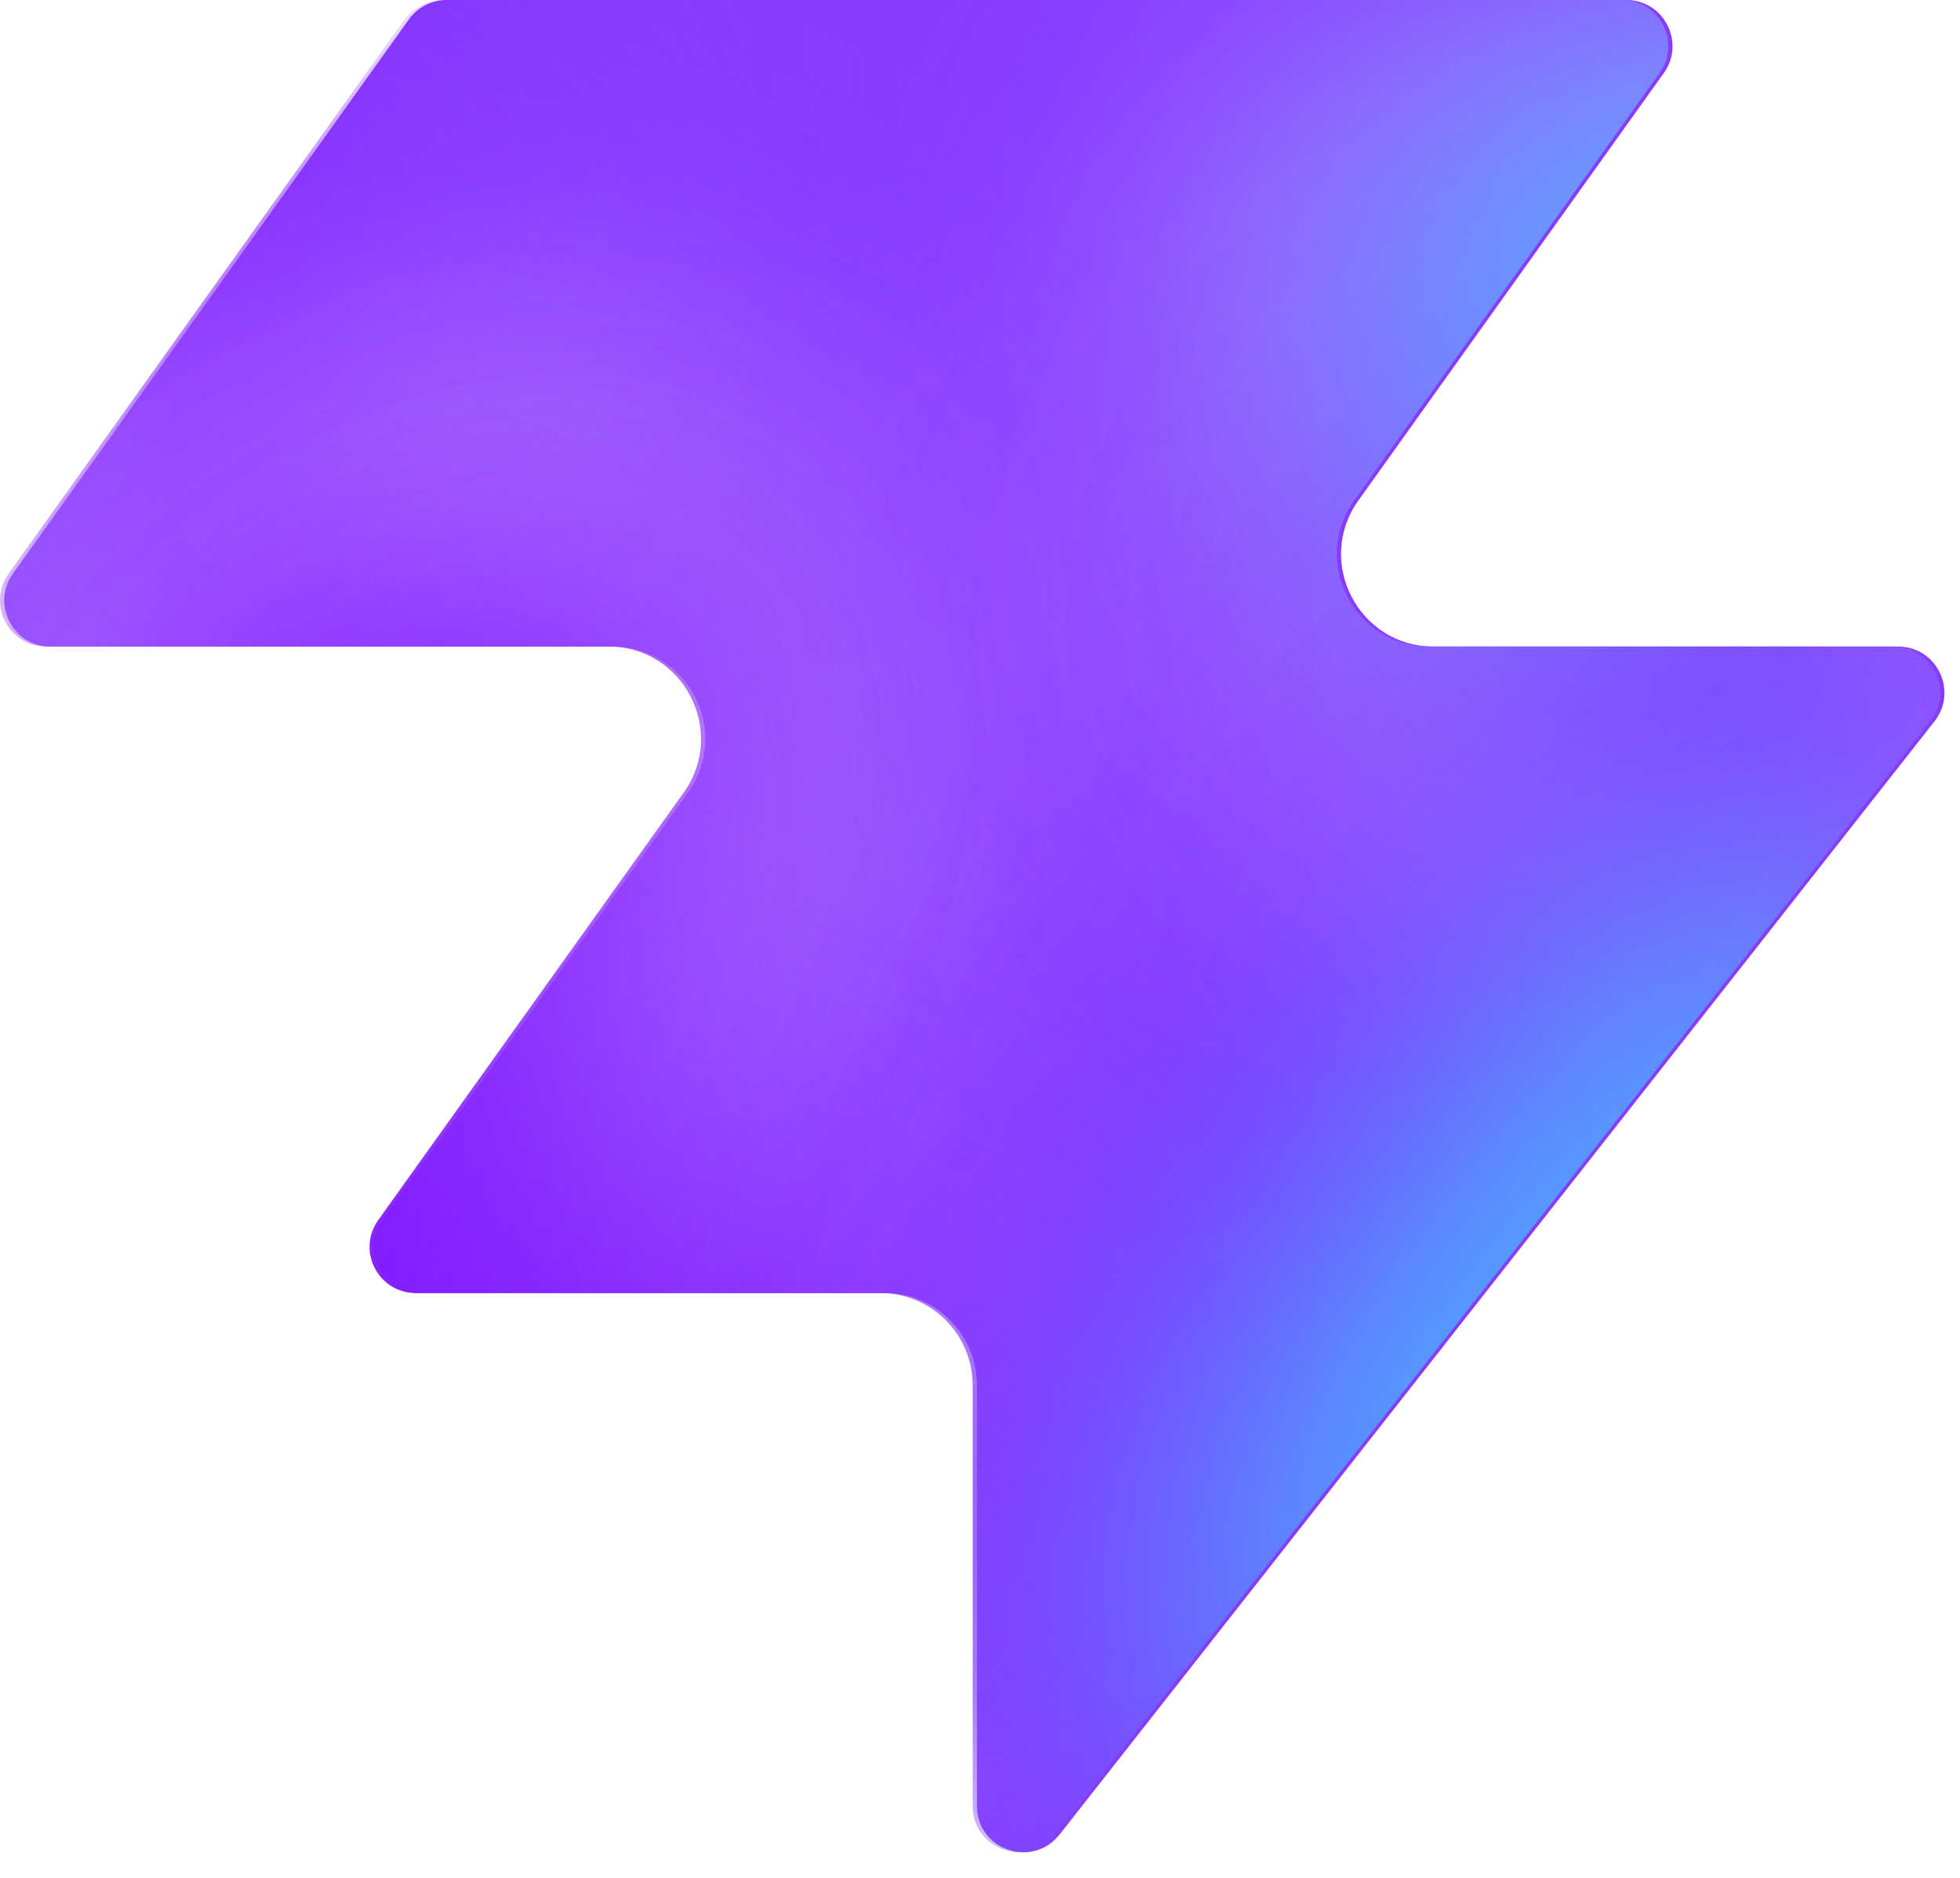
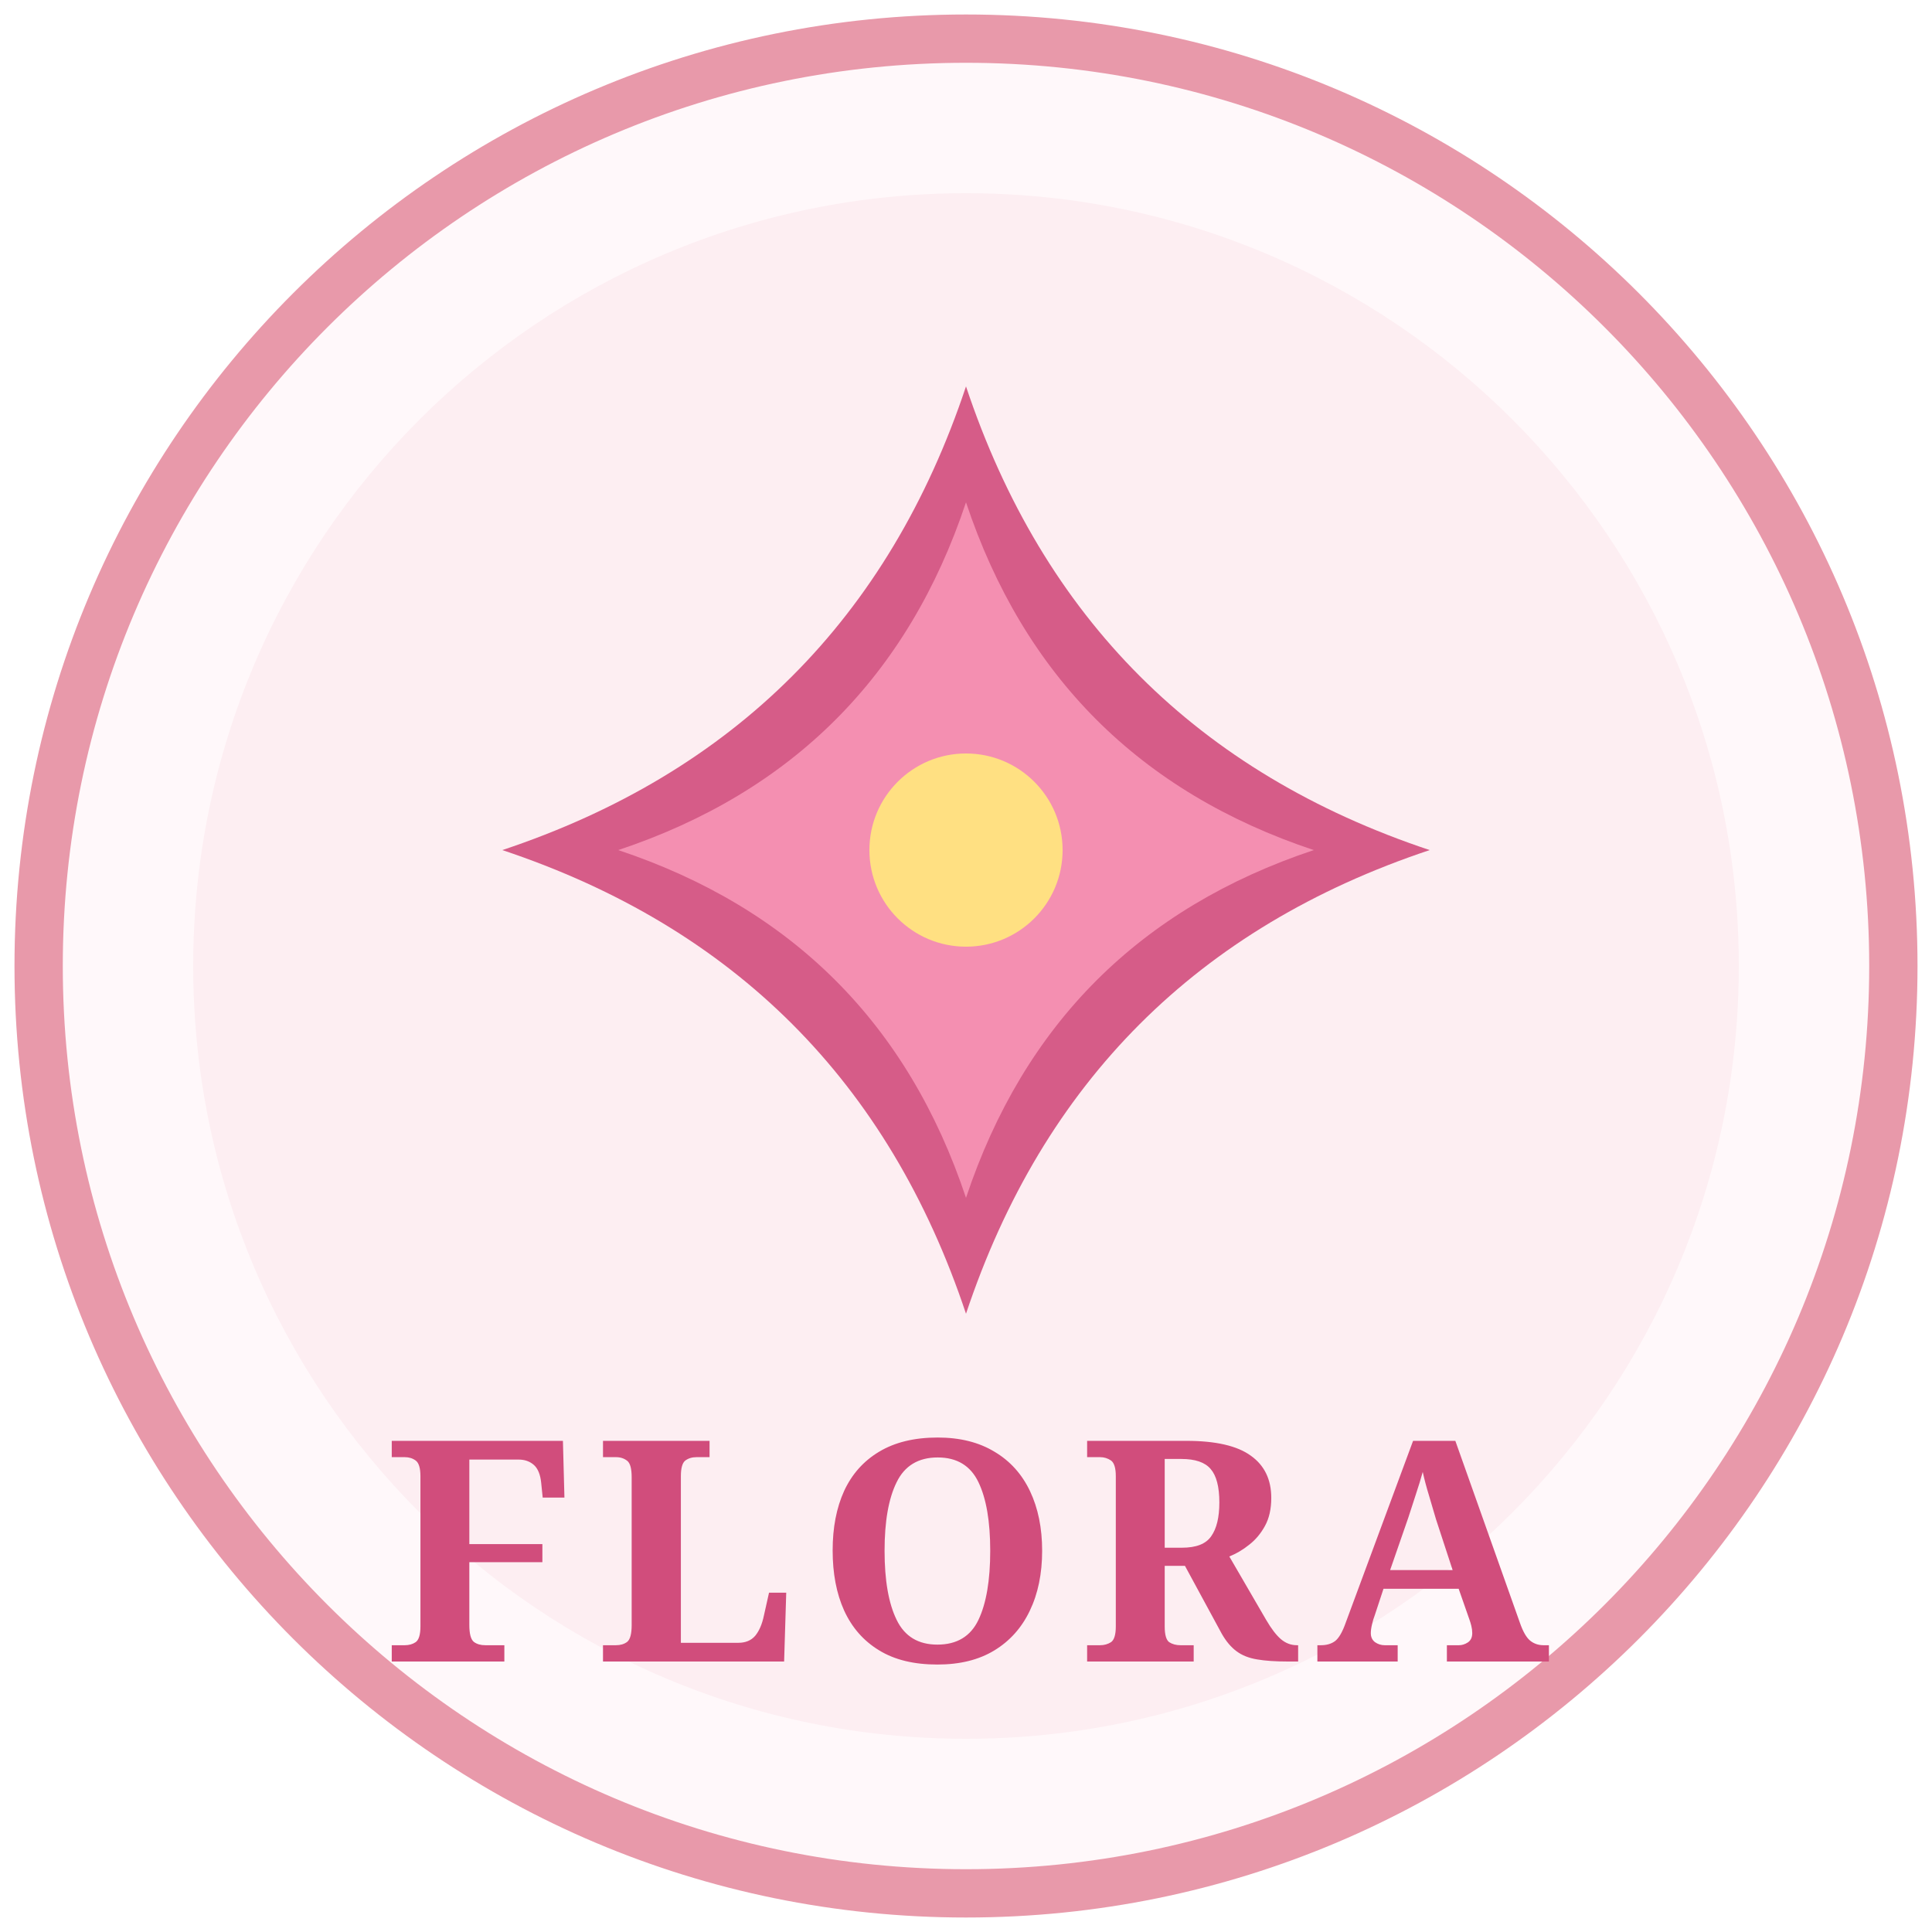
- <svg xmlns="http://www.w3.org/2000/svg" width="48" height="46" fill="none" viewBox="0 0 48 46">
-   <path fill="#863bff" d="M25.946 44.938c-.664.845-2.021.375-2.021-.698V33.937a2.26 2.26 0 0 0-2.262-2.262H10.287c-.92 0-1.456-1.04-.92-1.788l7.48-10.471c1.07-1.497 0-3.578-1.842-3.578H1.237c-.92 0-1.456-1.04-.92-1.788L10.013.474c.214-.297.556-.474.92-.474h28.894c.92 0 1.456 1.04.92 1.788l-7.48 10.471c-1.07 1.498 0 3.579 1.842 3.579h11.377c.943 0 1.473 1.088.89 1.83L25.947 44.94z" style="fill:#863bff;fill:color(display-p3 .525 .23 1);fill-opacity:1" />
-   <mask id="a" width="48" height="46" x="0" y="0" maskUnits="userSpaceOnUse" style="mask-type:alpha">
-     <path fill="#000" d="M25.842 44.938c-.664.844-2.021.375-2.021-.698V33.937a2.26 2.26 0 0 0-2.262-2.262H10.183c-.92 0-1.456-1.04-.92-1.788l7.48-10.471c1.07-1.498 0-3.579-1.842-3.579H1.133c-.92 0-1.456-1.04-.92-1.787L9.91.473c.214-.297.556-.474.92-.474h28.894c.92 0 1.456 1.04.92 1.788l-7.48 10.471c-1.07 1.498 0 3.578 1.842 3.578h11.377c.943 0 1.473 1.088.89 1.832L25.843 44.94z" style="fill:#000;fill-opacity:1" />
-   </mask>
-   <g mask="url(#a)">
-     <g filter="url(#b)">
-       <ellipse cx="5.508" cy="14.704" fill="#ede6ff" rx="5.508" ry="14.704" style="fill:#ede6ff;fill:color(display-p3 .927 .903 1);fill-opacity:1" transform="matrix(.00324 1 1 -.00324 -4.47 31.516)" />
-     </g>
-     <g filter="url(#c)">
-       <ellipse cx="10.399" cy="29.851" fill="#ede6ff" rx="10.399" ry="29.851" style="fill:#ede6ff;fill:color(display-p3 .927 .903 1);fill-opacity:1" transform="matrix(.00324 1 1 -.00324 -39.328 7.883)" />
-     </g>
-     <g filter="url(#d)">
-       <ellipse cx="5.508" cy="30.487" fill="#7e14ff" rx="5.508" ry="30.487" style="fill:#7e14ff;fill:color(display-p3 .492 .077 1);fill-opacity:1" transform="rotate(89.814 -25.913 -14.639)scale(1 -1)" />
-     </g>
-     <g filter="url(#e)">
-       <ellipse cx="5.508" cy="30.599" fill="#7e14ff" rx="5.508" ry="30.599" style="fill:#7e14ff;fill:color(display-p3 .492 .077 1);fill-opacity:1" transform="rotate(89.814 -32.644 -3.334)scale(1 -1)" />
-     </g>
-     <g filter="url(#f)">
-       <ellipse cx="5.508" cy="30.599" fill="#7e14ff" rx="5.508" ry="30.599" style="fill:#7e14ff;fill:color(display-p3 .492 .077 1);fill-opacity:1" transform="matrix(.00324 1 1 -.00324 -34.34 30.47)" />
-     </g>
-     <g filter="url(#g)">
-       <ellipse cx="14.072" cy="22.078" fill="#ede6ff" rx="14.072" ry="22.078" style="fill:#ede6ff;fill:color(display-p3 .927 .903 1);fill-opacity:1" transform="rotate(93.35 24.506 48.493)scale(-1 1)" />
-     </g>
-     <g filter="url(#h)">
-       <ellipse cx="3.47" cy="21.501" fill="#7e14ff" rx="3.47" ry="21.501" style="fill:#7e14ff;fill:color(display-p3 .492 .077 1);fill-opacity:1" transform="rotate(89.009 28.708 47.59)scale(-1 1)" />
-     </g>
-     <g filter="url(#i)">
-       <ellipse cx="3.47" cy="21.501" fill="#7e14ff" rx="3.47" ry="21.501" style="fill:#7e14ff;fill:color(display-p3 .492 .077 1);fill-opacity:1" transform="rotate(89.009 28.708 47.59)scale(-1 1)" />
-     </g>
-     <g filter="url(#j)">
-       <ellipse cx=".387" cy="8.972" fill="#7e14ff" rx="4.407" ry="29.108" style="fill:#7e14ff;fill:color(display-p3 .492 .077 1);fill-opacity:1" transform="rotate(39.51 .387 8.972)" />
-     </g>
-     <g filter="url(#k)">
-       <ellipse cx="47.523" cy="-6.092" fill="#7e14ff" rx="4.407" ry="29.108" style="fill:#7e14ff;fill:color(display-p3 .492 .077 1);fill-opacity:1" transform="rotate(37.892 47.523 -6.092)" />
-     </g>
-     <g filter="url(#l)">
-       <ellipse cx="41.412" cy="6.333" fill="#47bfff" rx="5.971" ry="9.665" style="fill:#47bfff;fill:color(display-p3 .28 .748 1);fill-opacity:1" transform="rotate(37.892 41.412 6.333)" />
-     </g>
-     <g filter="url(#m)">
-       <ellipse cx="-1.879" cy="38.332" fill="#7e14ff" rx="4.407" ry="29.108" style="fill:#7e14ff;fill:color(display-p3 .492 .077 1);fill-opacity:1" transform="rotate(37.892 -1.88 38.332)" />
-     </g>
-     <g filter="url(#n)">
-       <ellipse cx="-1.879" cy="38.332" fill="#7e14ff" rx="4.407" ry="29.108" style="fill:#7e14ff;fill:color(display-p3 .492 .077 1);fill-opacity:1" transform="rotate(37.892 -1.88 38.332)" />
-     </g>
-     <g filter="url(#o)">
-       <ellipse cx="35.651" cy="29.907" fill="#7e14ff" rx="4.407" ry="29.108" style="fill:#7e14ff;fill:color(display-p3 .492 .077 1);fill-opacity:1" transform="rotate(37.892 35.651 29.907)" />
-     </g>
-     <g filter="url(#p)">
-       <ellipse cx="38.418" cy="32.4" fill="#47bfff" rx="5.971" ry="15.297" style="fill:#47bfff;fill:color(display-p3 .28 .748 1);fill-opacity:1" transform="rotate(37.892 38.418 32.4)" />
-     </g>
-   </g>
-   <defs>
-     <filter id="b" width="60.045" height="41.654" x="-19.77" y="16.149" color-interpolation-filters="sRGB" filterUnits="userSpaceOnUse">
-       <feFlood flood-opacity="0" result="BackgroundImageFix" />
-       <feBlend in="SourceGraphic" in2="BackgroundImageFix" result="shape" />
-       <feGaussianBlur result="effect1_foregroundBlur_2002_17158" stdDeviation="7.659" />
-     </filter>
-     <filter id="c" width="90.34" height="51.437" x="-54.613" y="-7.533" color-interpolation-filters="sRGB" filterUnits="userSpaceOnUse">
-       <feFlood flood-opacity="0" result="BackgroundImageFix" />
-       <feBlend in="SourceGraphic" in2="BackgroundImageFix" result="shape" />
-       <feGaussianBlur result="effect1_foregroundBlur_2002_17158" stdDeviation="7.659" />
-     </filter>
-     <filter id="d" width="79.355" height="29.4" x="-49.64" y="2.03" color-interpolation-filters="sRGB" filterUnits="userSpaceOnUse">
-       <feFlood flood-opacity="0" result="BackgroundImageFix" />
-       <feBlend in="SourceGraphic" in2="BackgroundImageFix" result="shape" />
-       <feGaussianBlur result="effect1_foregroundBlur_2002_17158" stdDeviation="4.596" />
-     </filter>
-     <filter id="e" width="79.579" height="29.4" x="-45.045" y="20.029" color-interpolation-filters="sRGB" filterUnits="userSpaceOnUse">
-       <feFlood flood-opacity="0" result="BackgroundImageFix" />
-       <feBlend in="SourceGraphic" in2="BackgroundImageFix" result="shape" />
-       <feGaussianBlur result="effect1_foregroundBlur_2002_17158" stdDeviation="4.596" />
-     </filter>
-     <filter id="f" width="79.579" height="29.4" x="-43.513" y="21.178" color-interpolation-filters="sRGB" filterUnits="userSpaceOnUse">
-       <feFlood flood-opacity="0" result="BackgroundImageFix" />
-       <feBlend in="SourceGraphic" in2="BackgroundImageFix" result="shape" />
-       <feGaussianBlur result="effect1_foregroundBlur_2002_17158" stdDeviation="4.596" />
-     </filter>
-     <filter id="g" width="74.749" height="58.852" x="15.756" y="-17.901" color-interpolation-filters="sRGB" filterUnits="userSpaceOnUse">
-       <feFlood flood-opacity="0" result="BackgroundImageFix" />
-       <feBlend in="SourceGraphic" in2="BackgroundImageFix" result="shape" />
-       <feGaussianBlur result="effect1_foregroundBlur_2002_17158" stdDeviation="7.659" />
-     </filter>
-     <filter id="h" width="61.377" height="25.362" x="23.548" y="2.284" color-interpolation-filters="sRGB" filterUnits="userSpaceOnUse">
-       <feFlood flood-opacity="0" result="BackgroundImageFix" />
-       <feBlend in="SourceGraphic" in2="BackgroundImageFix" result="shape" />
-       <feGaussianBlur result="effect1_foregroundBlur_2002_17158" stdDeviation="4.596" />
-     </filter>
-     <filter id="i" width="61.377" height="25.362" x="23.548" y="2.284" color-interpolation-filters="sRGB" filterUnits="userSpaceOnUse">
-       <feFlood flood-opacity="0" result="BackgroundImageFix" />
-       <feBlend in="SourceGraphic" in2="BackgroundImageFix" result="shape" />
-       <feGaussianBlur result="effect1_foregroundBlur_2002_17158" stdDeviation="4.596" />
-     </filter>
-     <filter id="j" width="56.045" height="63.649" x="-27.636" y="-22.853" color-interpolation-filters="sRGB" filterUnits="userSpaceOnUse">
-       <feFlood flood-opacity="0" result="BackgroundImageFix" />
-       <feBlend in="SourceGraphic" in2="BackgroundImageFix" result="shape" />
-       <feGaussianBlur result="effect1_foregroundBlur_2002_17158" stdDeviation="4.596" />
-     </filter>
-     <filter id="k" width="54.814" height="64.646" x="20.116" y="-38.415" color-interpolation-filters="sRGB" filterUnits="userSpaceOnUse">
-       <feFlood flood-opacity="0" result="BackgroundImageFix" />
-       <feBlend in="SourceGraphic" in2="BackgroundImageFix" result="shape" />
-       <feGaussianBlur result="effect1_foregroundBlur_2002_17158" stdDeviation="4.596" />
-     </filter>
-     <filter id="l" width="33.541" height="35.313" x="24.641" y="-11.323" color-interpolation-filters="sRGB" filterUnits="userSpaceOnUse">
-       <feFlood flood-opacity="0" result="BackgroundImageFix" />
-       <feBlend in="SourceGraphic" in2="BackgroundImageFix" result="shape" />
-       <feGaussianBlur result="effect1_foregroundBlur_2002_17158" stdDeviation="4.596" />
-     </filter>
-     <filter id="m" width="54.814" height="64.646" x="-29.286" y="6.009" color-interpolation-filters="sRGB" filterUnits="userSpaceOnUse">
-       <feFlood flood-opacity="0" result="BackgroundImageFix" />
-       <feBlend in="SourceGraphic" in2="BackgroundImageFix" result="shape" />
-       <feGaussianBlur result="effect1_foregroundBlur_2002_17158" stdDeviation="4.596" />
-     </filter>
-     <filter id="n" width="54.814" height="64.646" x="-29.286" y="6.009" color-interpolation-filters="sRGB" filterUnits="userSpaceOnUse">
-       <feFlood flood-opacity="0" result="BackgroundImageFix" />
-       <feBlend in="SourceGraphic" in2="BackgroundImageFix" result="shape" />
-       <feGaussianBlur result="effect1_foregroundBlur_2002_17158" stdDeviation="4.596" />
-     </filter>
-     <filter id="o" width="54.814" height="64.646" x="8.244" y="-2.416" color-interpolation-filters="sRGB" filterUnits="userSpaceOnUse">
-       <feFlood flood-opacity="0" result="BackgroundImageFix" />
-       <feBlend in="SourceGraphic" in2="BackgroundImageFix" result="shape" />
-       <feGaussianBlur result="effect1_foregroundBlur_2002_17158" stdDeviation="4.596" />
-     </filter>
-     <filter id="p" width="39.409" height="43.623" x="18.713" y="10.588" color-interpolation-filters="sRGB" filterUnits="userSpaceOnUse">
-       <feFlood flood-opacity="0" result="BackgroundImageFix" />
-       <feBlend in="SourceGraphic" in2="BackgroundImageFix" result="shape" />
-       <feGaussianBlur result="effect1_foregroundBlur_2002_17158" stdDeviation="4.596" />
-     </filter>
-   </defs>
+ <svg xmlns="http://www.w3.org/2000/svg" viewBox="0 0 100 100" width="100" height="100">
+   <circle cx="50" cy="50" r="48" fill="#FFF8FA" stroke="#E899AA" stroke-width="2.5" />
+   <circle cx="50" cy="50" r="40" fill="#FDEEF2" />
+   <path d="M50 20 C46 32 38 40 26 44 C38 48 46 56 50 68 C54 56 62 48 74 44 C62 40 54 32 50 20 Z" fill="#D14D7C" opacity="0.9" />
+   <path d="M50 26 C47 35 41 41 32 44 C41 47 47 53 50 62 C53 53 59 47 68 44 C59 41 53 35 50 26 Z" fill="#F48FB1" />
+   <circle cx="50" cy="44" r="5" fill="#FFE082" />
+   <text x="50" y="86" font-family="'Cinzel', 'Playfair Display', serif" font-size="16" font-weight="bold" fill="#D14D7C" text-anchor="middle" letter-spacing="1">FLORA</text>
</svg>
